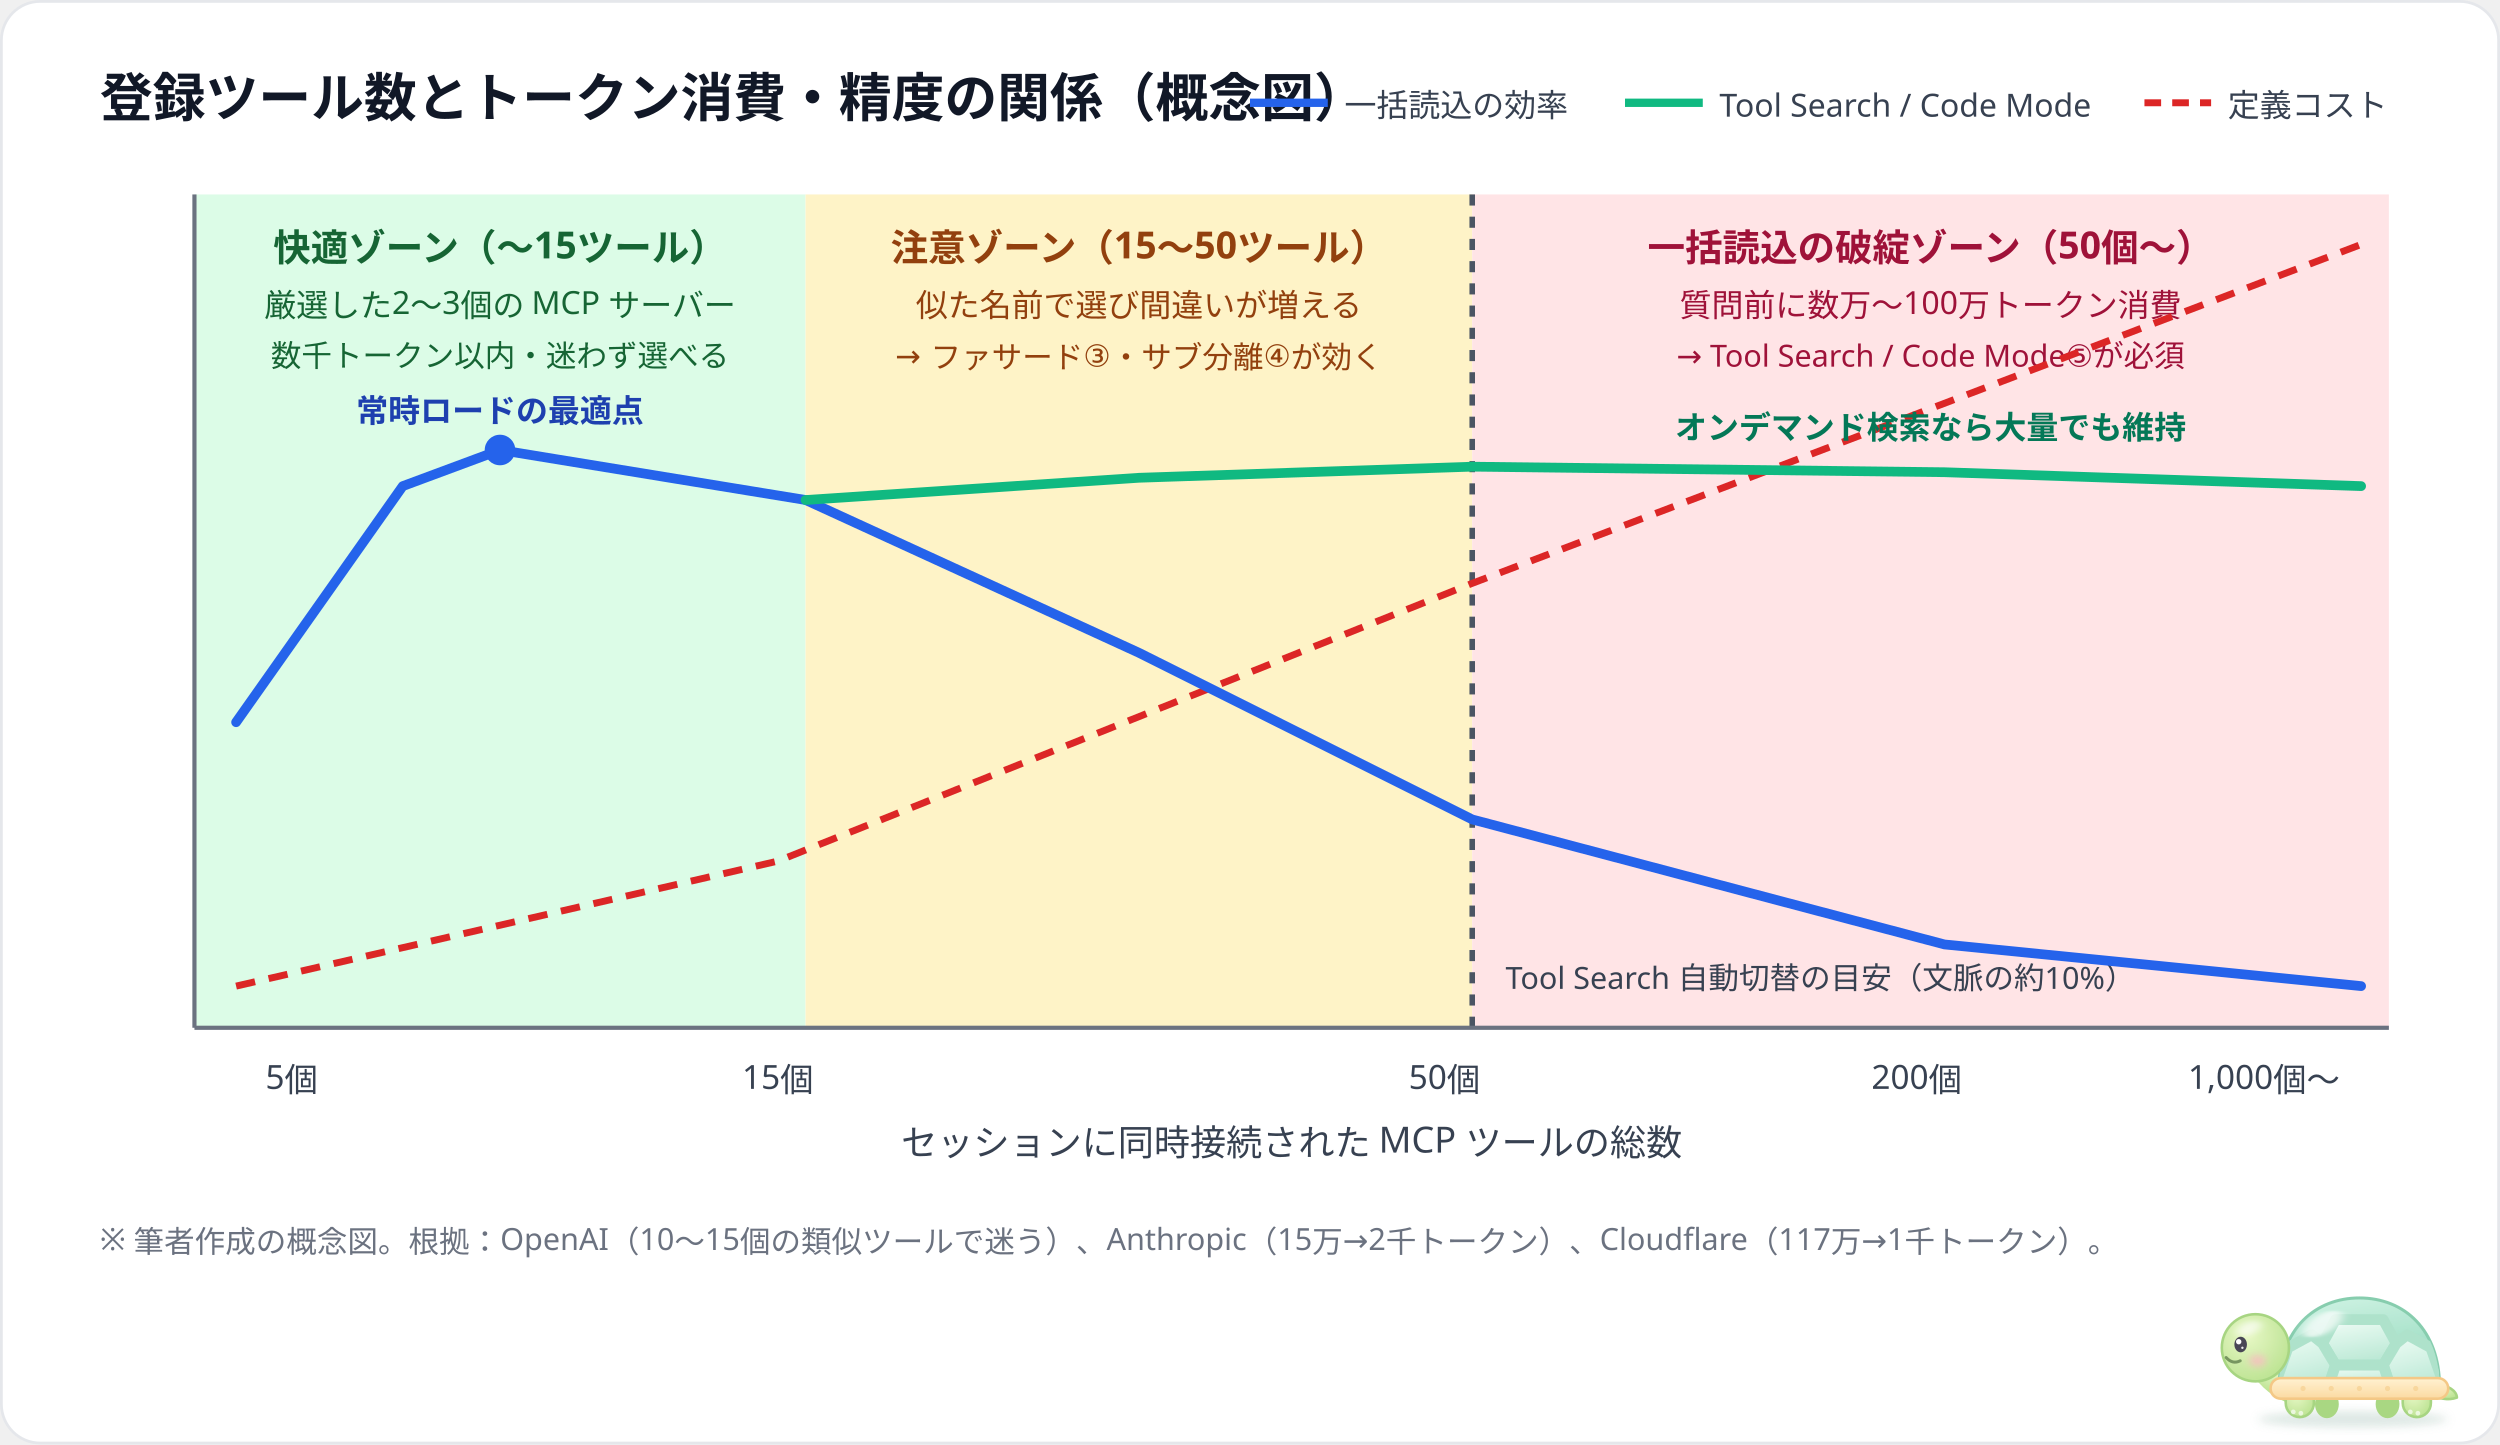
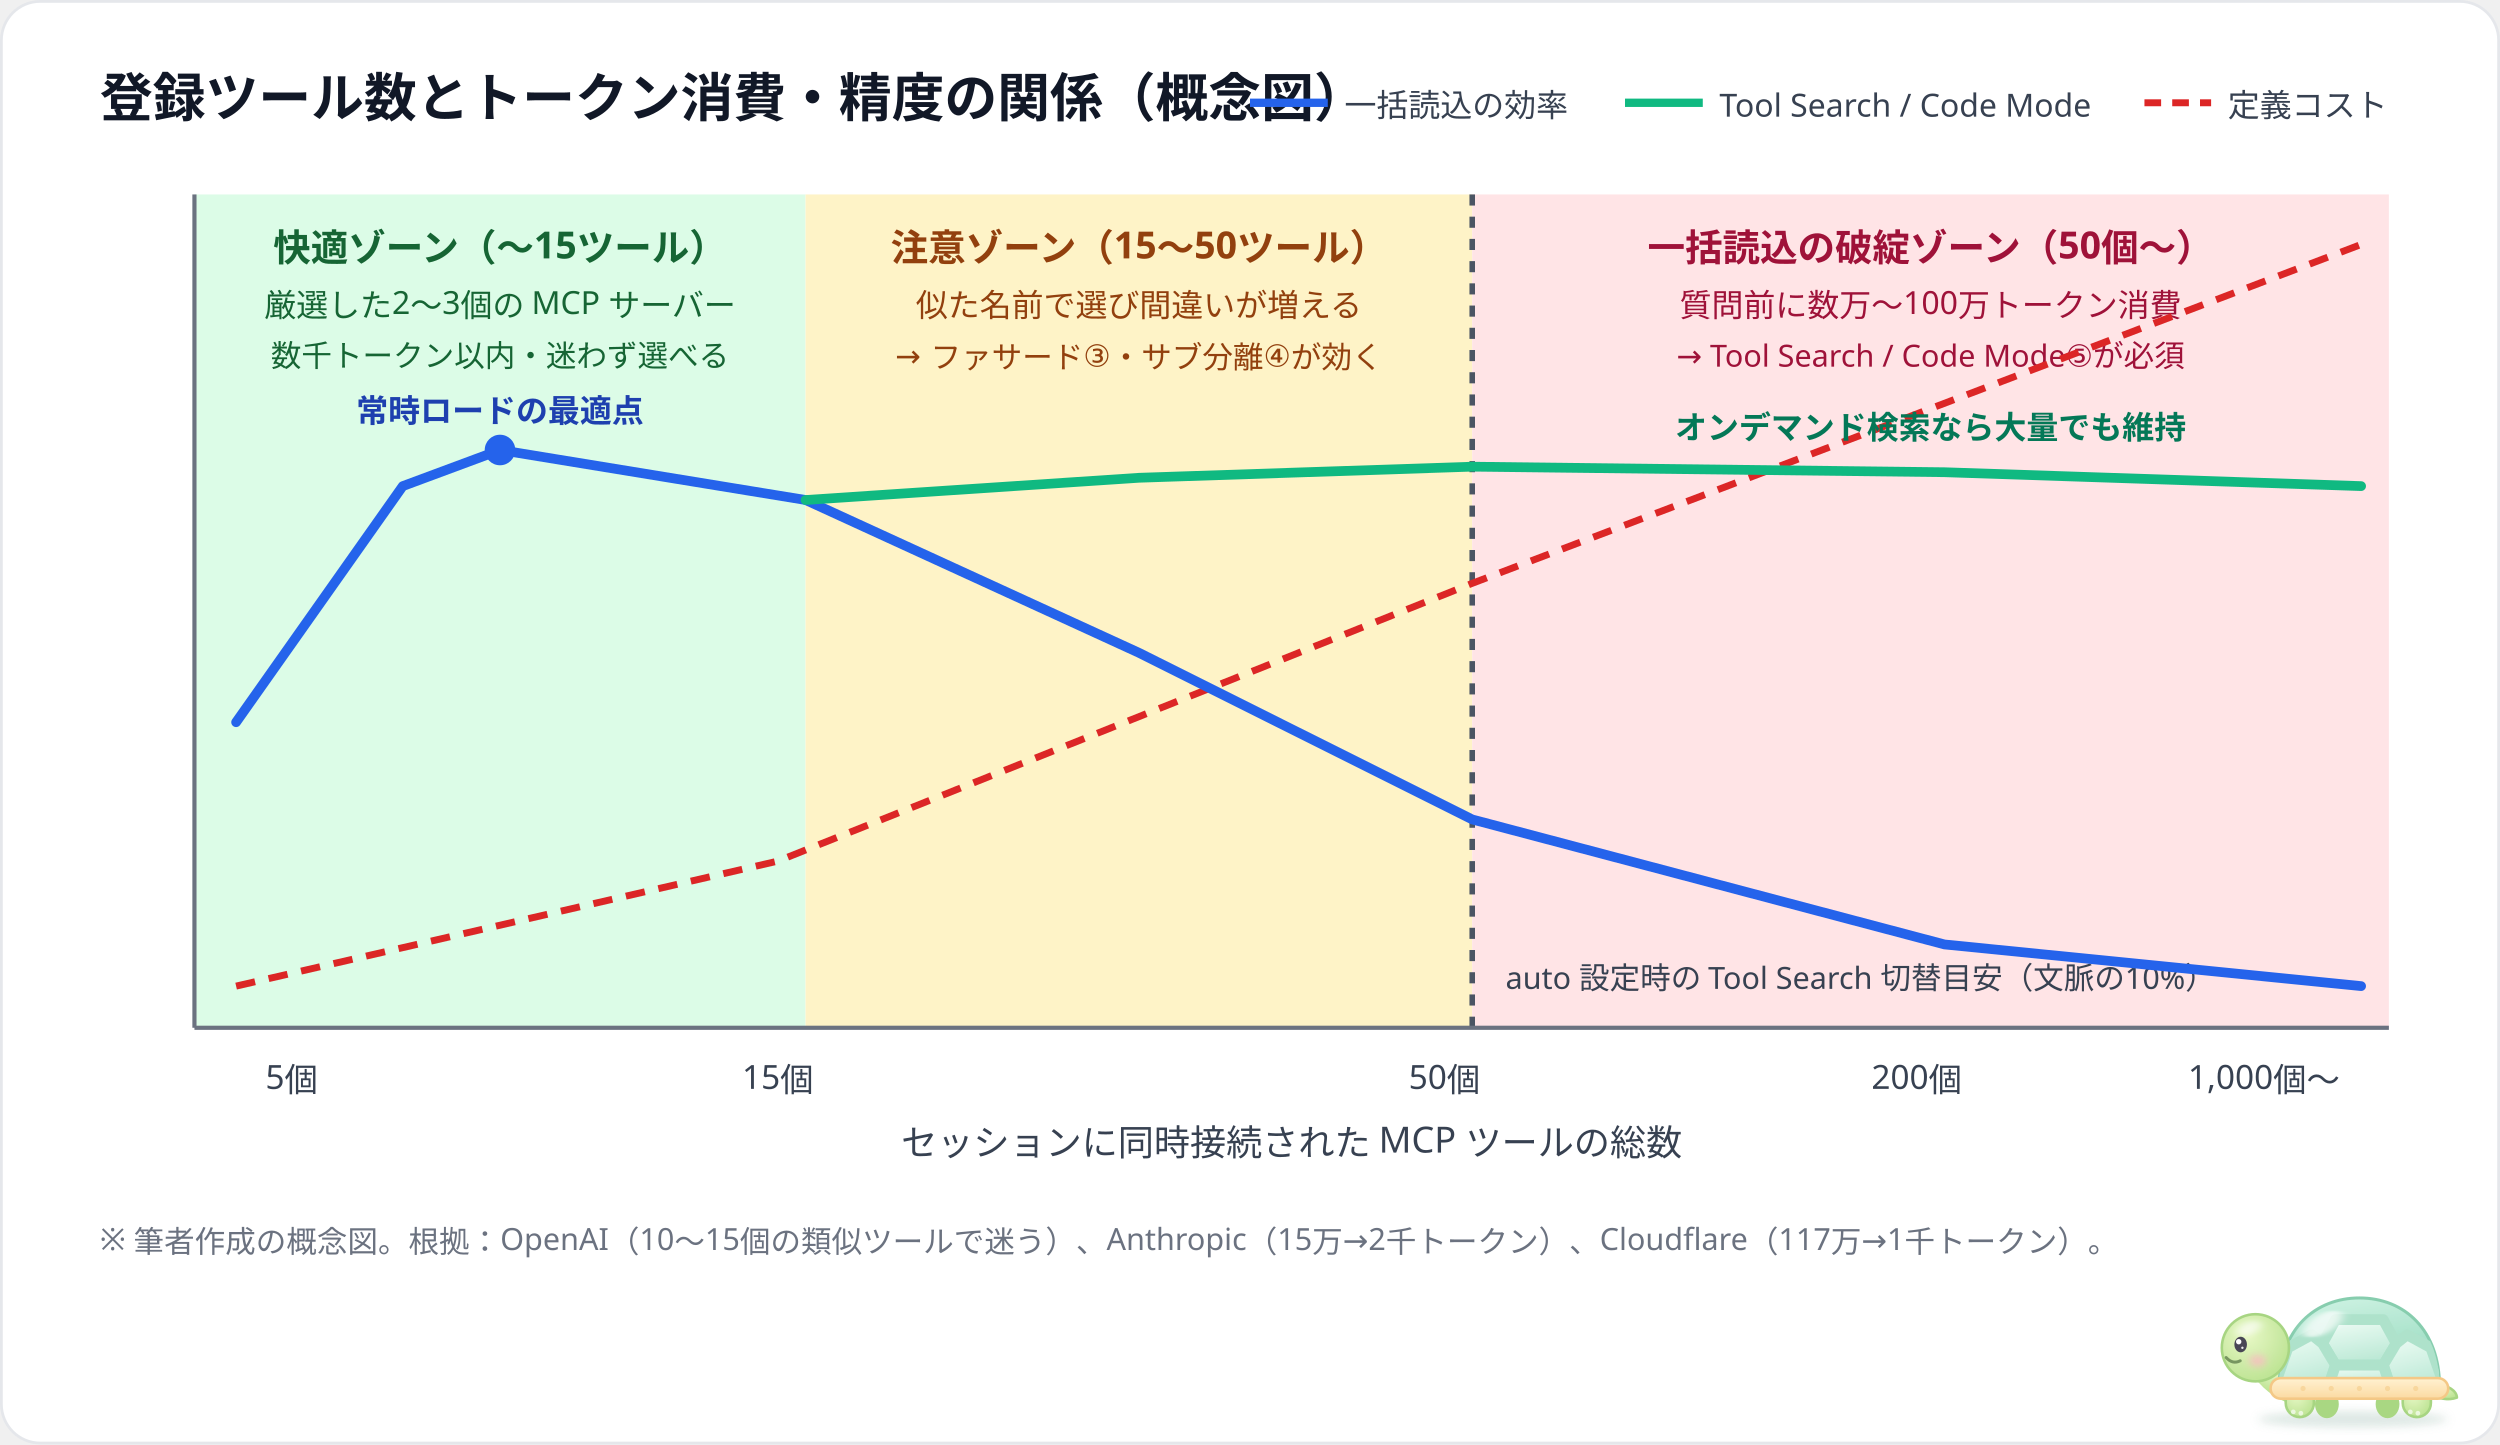
<svg xmlns="http://www.w3.org/2000/svg" viewBox="0 0 900 520" font-family="Meiryo, 'Yu Gothic UI', 'Noto Sans JP', sans-serif">
  <rect x="0.5" y="0.5" width="899" height="519" rx="14" fill="#ffffff" stroke="#e5e7eb" />
  <text x="36" y="42" font-size="19" font-weight="700" fill="#111827">登録ツール数とトークン消費・精度の関係（概念図）</text>
  <line x1="450" y1="37" x2="478" y2="37" stroke="#2563eb" stroke-width="3" />
  <text x="484" y="42" font-size="11.5" fill="#374151">一括読込の効率</text>
  <line x1="585" y1="37" x2="613" y2="37" stroke="#10b981" stroke-width="3" />
  <text x="619" y="42" font-size="11.5" fill="#374151">Tool Search / Code Mode</text>
  <line x1="772" y1="37" x2="796" y2="37" stroke="#dc2626" stroke-width="2.5" stroke-dasharray="6 4" />
  <text x="802" y="42" font-size="11.5" fill="#374151">定義コスト</text>
  <rect x="70" y="70" width="220" height="300" fill="#dcfce7" />
  <rect x="290" y="70" width="240" height="300" fill="#fef3c7" />
  <rect x="530" y="70" width="330" height="300" fill="#ffe4e6" />
  <text x="180" y="94" font-size="13.5" font-weight="700" fill="#166534" text-anchor="middle">快適ゾーン（〜15ツール）</text>
  <text x="180" y="114" font-size="11.5" fill="#166534" text-anchor="middle">厳選した2〜3個の MCP サーバー</text>
  <text x="180" y="132" font-size="11" fill="#166534" text-anchor="middle">数千トークン以内・迷わず選べる</text>
  <text x="410" y="94" font-size="13.5" font-weight="700" fill="#92400e" text-anchor="middle">注意ゾーン（15〜50ツール）</text>
  <text x="410" y="114" font-size="11.5" fill="#92400e" text-anchor="middle">似た名前で選び間違いが増える</text>
  <text x="410" y="132" font-size="11" fill="#92400e" text-anchor="middle">→ ファサード③・サブ分離④が効く</text>
  <text x="695" y="94" font-size="13.5" font-weight="700" fill="#9f1239" text-anchor="middle">一括読込の破綻ゾーン（50個〜）</text>
  <text x="695" y="114" font-size="11.5" fill="#9f1239" text-anchor="middle">質問前に数万〜100万トークン消費</text>
  <text x="695" y="132" font-size="11" fill="#9f1239" text-anchor="middle">→ Tool Search / Code Mode⑤が必須</text>
  <line x1="530" y1="70" x2="530" y2="370" stroke="#4b5563" stroke-width="2" stroke-dasharray="4 4" />
-   <text x="542" y="356" font-size="11" fill="#374151">Tool Search 自動切替の目安（文脈の約10%）</text>
+   <text x="542" y="356" font-size="11" fill="#374151">auto 設定時の Tool Search 切替目安（文脈の10%）</text>
  <line x1="70" y1="370" x2="860" y2="370" stroke="#6b7280" stroke-width="1.5" />
  <line x1="70" y1="70" x2="70" y2="370" stroke="#6b7280" stroke-width="1.5" />
  <polyline points="85,355 280,310 530,210 850,88" fill="none" stroke="#dc2626" stroke-width="2.5" stroke-dasharray="7 5" />
  <polyline points="85,260 145,175 180,162 290,180 410,235 530,295 700,340 850,355" fill="none" stroke="#2563eb" stroke-width="3.5" stroke-linejoin="round" stroke-linecap="round" />
  <polyline points="290,180 410,172 530,168 700,170 850,175" fill="none" stroke="#10b981" stroke-width="3.5" stroke-linejoin="round" stroke-linecap="round" />
  <circle cx="180" cy="162" r="5.5" fill="#2563eb" />
  <text x="180" y="152" font-size="11.5" font-weight="700" fill="#1e40af" text-anchor="middle">常時ロードの最適点</text>
  <text x="695" y="158" font-size="11.5" font-weight="700" fill="#047857" text-anchor="middle">オンデマンド検索なら大量でも維持</text>
  <g font-size="12" fill="#374151" text-anchor="middle">
    <text x="105" y="392" text-anchor="middle">5個</text>
    <text x="280" y="392" text-anchor="middle">15個</text>
    <text x="520" y="392" text-anchor="middle">50個</text>
    <text x="690" y="392" text-anchor="middle">200個</text>
    <text x="815" y="392" text-anchor="middle">1,000個〜</text>
  </g>
  <text x="465" y="416" font-size="13" fill="#374151" text-anchor="middle">セッションに同時接続された MCP ツールの総数</text>
  <text x="36" y="450" font-size="11" fill="#6b7280">※ 筆者作成の概念図。根拠：OpenAI（10〜15個の類似ツールで迷う）、Anthropic（15万→2千トークン）、Cloudflare（117万→1千トークン）。</text>
  <g transform="translate(794 454) scale(0.78)">
    <g id="kame-mark" opacity="0.94">
      <defs>
        <linearGradient id="kameShell" x1="0.3" y1="0" x2="0.6" y2="1">
          <stop offset="0" stop-color="#c9f1e0" />
          <stop offset="1" stop-color="#86d3b4" />
        </linearGradient>
        <linearGradient id="kameScute" x1="0.3" y1="0" x2="0.6" y2="1">
          <stop offset="0" stop-color="#ecfbf4" />
          <stop offset="1" stop-color="#b3e6d0" />
        </linearGradient>
        <radialGradient id="kameSkin" cx="0.38" cy="0.32" r="0.8">
          <stop offset="0" stop-color="#e6f7c2" />
          <stop offset="1" stop-color="#b3df86" />
        </radialGradient>
        <linearGradient id="kameRim" x1="0" y1="0" x2="0" y2="1">
          <stop offset="0" stop-color="#fff1cf" />
          <stop offset="1" stop-color="#fbd79b" />
        </linearGradient>
        <filter id="kameSoft" x="-20%" y="-50%" width="140%" height="200%">
          <feGaussianBlur stdDeviation="2.2" />
        </filter>
        <filter id="kameGlow" x="-50%" y="-50%" width="200%" height="200%">
          <feGaussianBlur stdDeviation="1.6" />
        </filter>
        <clipPath id="kameDome">
          <path d="M34 58 C34 31 51 17 71 17 C92 17 108 32 108 58 Z" />
        </clipPath>
      </defs>
      <ellipse cx="68" cy="73" rx="44" ry="3.6" fill="#5b8f7b" opacity="0.22" filter="url(#kameSoft)" />
      <ellipse cx="56" cy="66" rx="5.5" ry="6.5" fill="#a4d47a" />
      <ellipse cx="84" cy="66" rx="5.5" ry="6.5" fill="#a4d47a" />
      <path d="M106 57 C112 57 116 60 116 63 C112 64.5 107 63.5 104 61 Z" fill="url(#kameSkin)" stroke="#a2d27a" stroke-width="1.2" stroke-linejoin="round" />
      <path d="M42 60 C36 58 30 54 26 47" fill="none" stroke="url(#kameSkin)" stroke-width="13" stroke-linecap="round" />
      <rect x="37" y="57" width="13" height="15" rx="6.5" fill="url(#kameSkin)" stroke="#a2d27a" stroke-width="1.2" />
      <rect x="91" y="57" width="13" height="15" rx="6.5" fill="url(#kameSkin)" stroke="#a2d27a" stroke-width="1.2" />
      <path d="M34 58 C34 31 51 17 71 17 C92 17 108 32 108 58 Z" fill="url(#kameShell)" stroke="#7fcaa9" stroke-width="1.4" />
      <g clip-path="url(#kameDome)" fill="url(#kameScute)" stroke="#a9e0c8" stroke-width="5" stroke-linejoin="round">
        <path d="M60 27 L82 27 L88 38 L82 48 L60 48 L54 38 Z" />
        <path d="M31 60 L38 40 L49 34 L54 38 L60 48 L56 60 Z" />
        <path d="M111 60 L104 40 L93 34 L88 38 L82 48 L86 60 Z" />
        <path d="M60 48 L82 48 L86 60 L56 60 Z" />
      </g>
      <ellipse cx="54" cy="29" rx="10" ry="4.5" fill="#ffffff" opacity="0.7" transform="rotate(-28 54 29)" filter="url(#kameGlow)" />
      <rect x="30" y="54" width="82" height="9.5" rx="4.75" fill="url(#kameRim)" stroke="#f3c57e" stroke-width="1.2" />
      <g fill="#f6cf8f" opacity="0.8">
        <circle cx="45" cy="58.8" r="1.2" />
        <circle cx="58" cy="58.8" r="1.2" />
        <circle cx="71" cy="58.8" r="1.2" />
        <circle cx="84" cy="58.8" r="1.2" />
        <circle cx="97" cy="58.8" r="1.2" />
      </g>
      <circle cx="23" cy="40" r="15.5" fill="url(#kameSkin)" stroke="#a2d27a" stroke-width="1.2" />
      <ellipse cx="20" cy="31" rx="6" ry="3" fill="#ffffff" opacity="0.6" transform="rotate(-20 20 31)" filter="url(#kameGlow)" />
      <ellipse cx="16.2" cy="38.5" rx="2.9" ry="3.6" fill="#3d3a4a" />
      <circle cx="15.3" cy="37.2" r="1.25" fill="#ffffff" />
      <circle cx="17" cy="40" r="0.55" fill="#ffffff" opacity="0.9" />
      <ellipse cx="24" cy="46" rx="4" ry="2.6" fill="#ffb3c1" opacity="0.75" filter="url(#kameGlow)" />
      <path d="M9.5 44.5 Q12.5 47.8 16 46" fill="none" stroke="#6f8f56" stroke-width="1.4" stroke-linecap="round" />
      <g fill="#ffffff" opacity="0.65">
        <circle cx="40.5" cy="69.6" r="1.1" />
        <circle cx="44" cy="70.2" r="1.1" />
        <circle cx="94.5" cy="69.6" r="1.1" />
        <circle cx="98" cy="70.2" r="1.1" />
      </g>
    </g>
  </g>
</svg>
